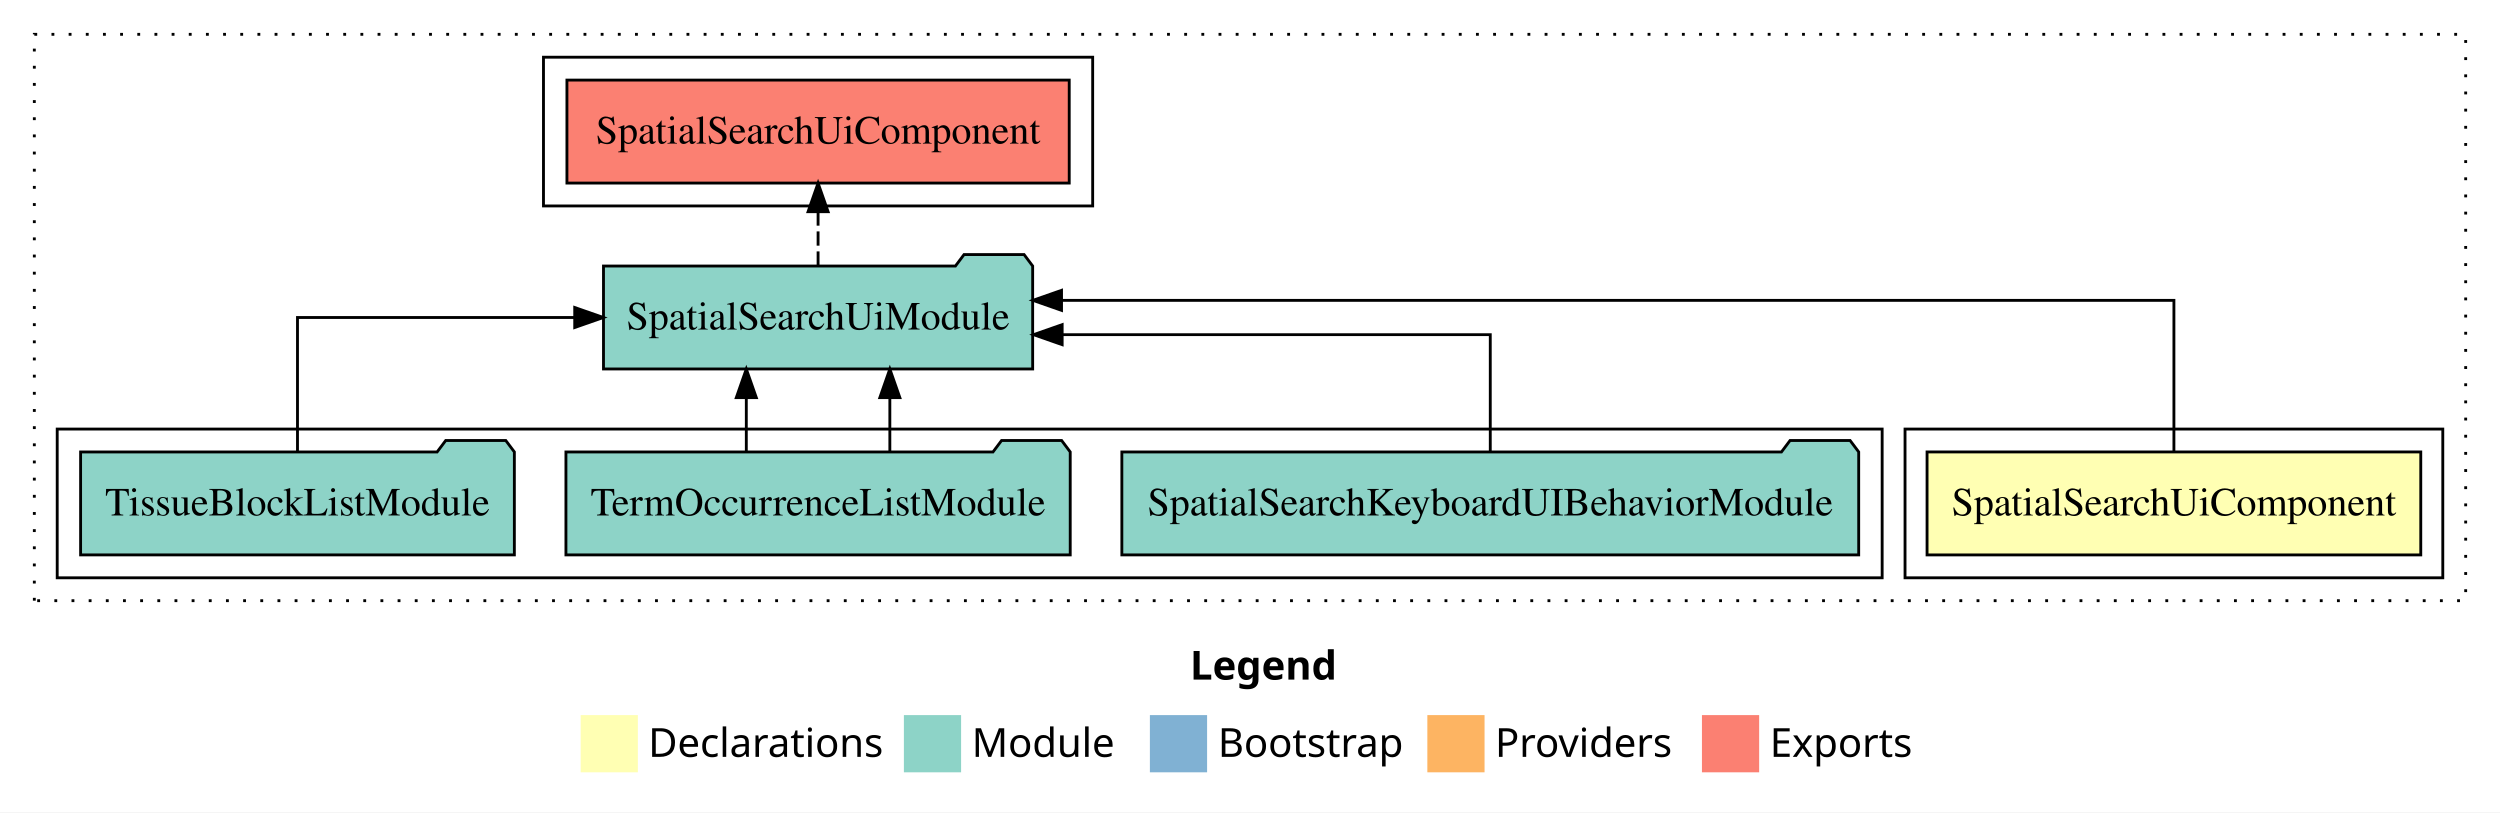
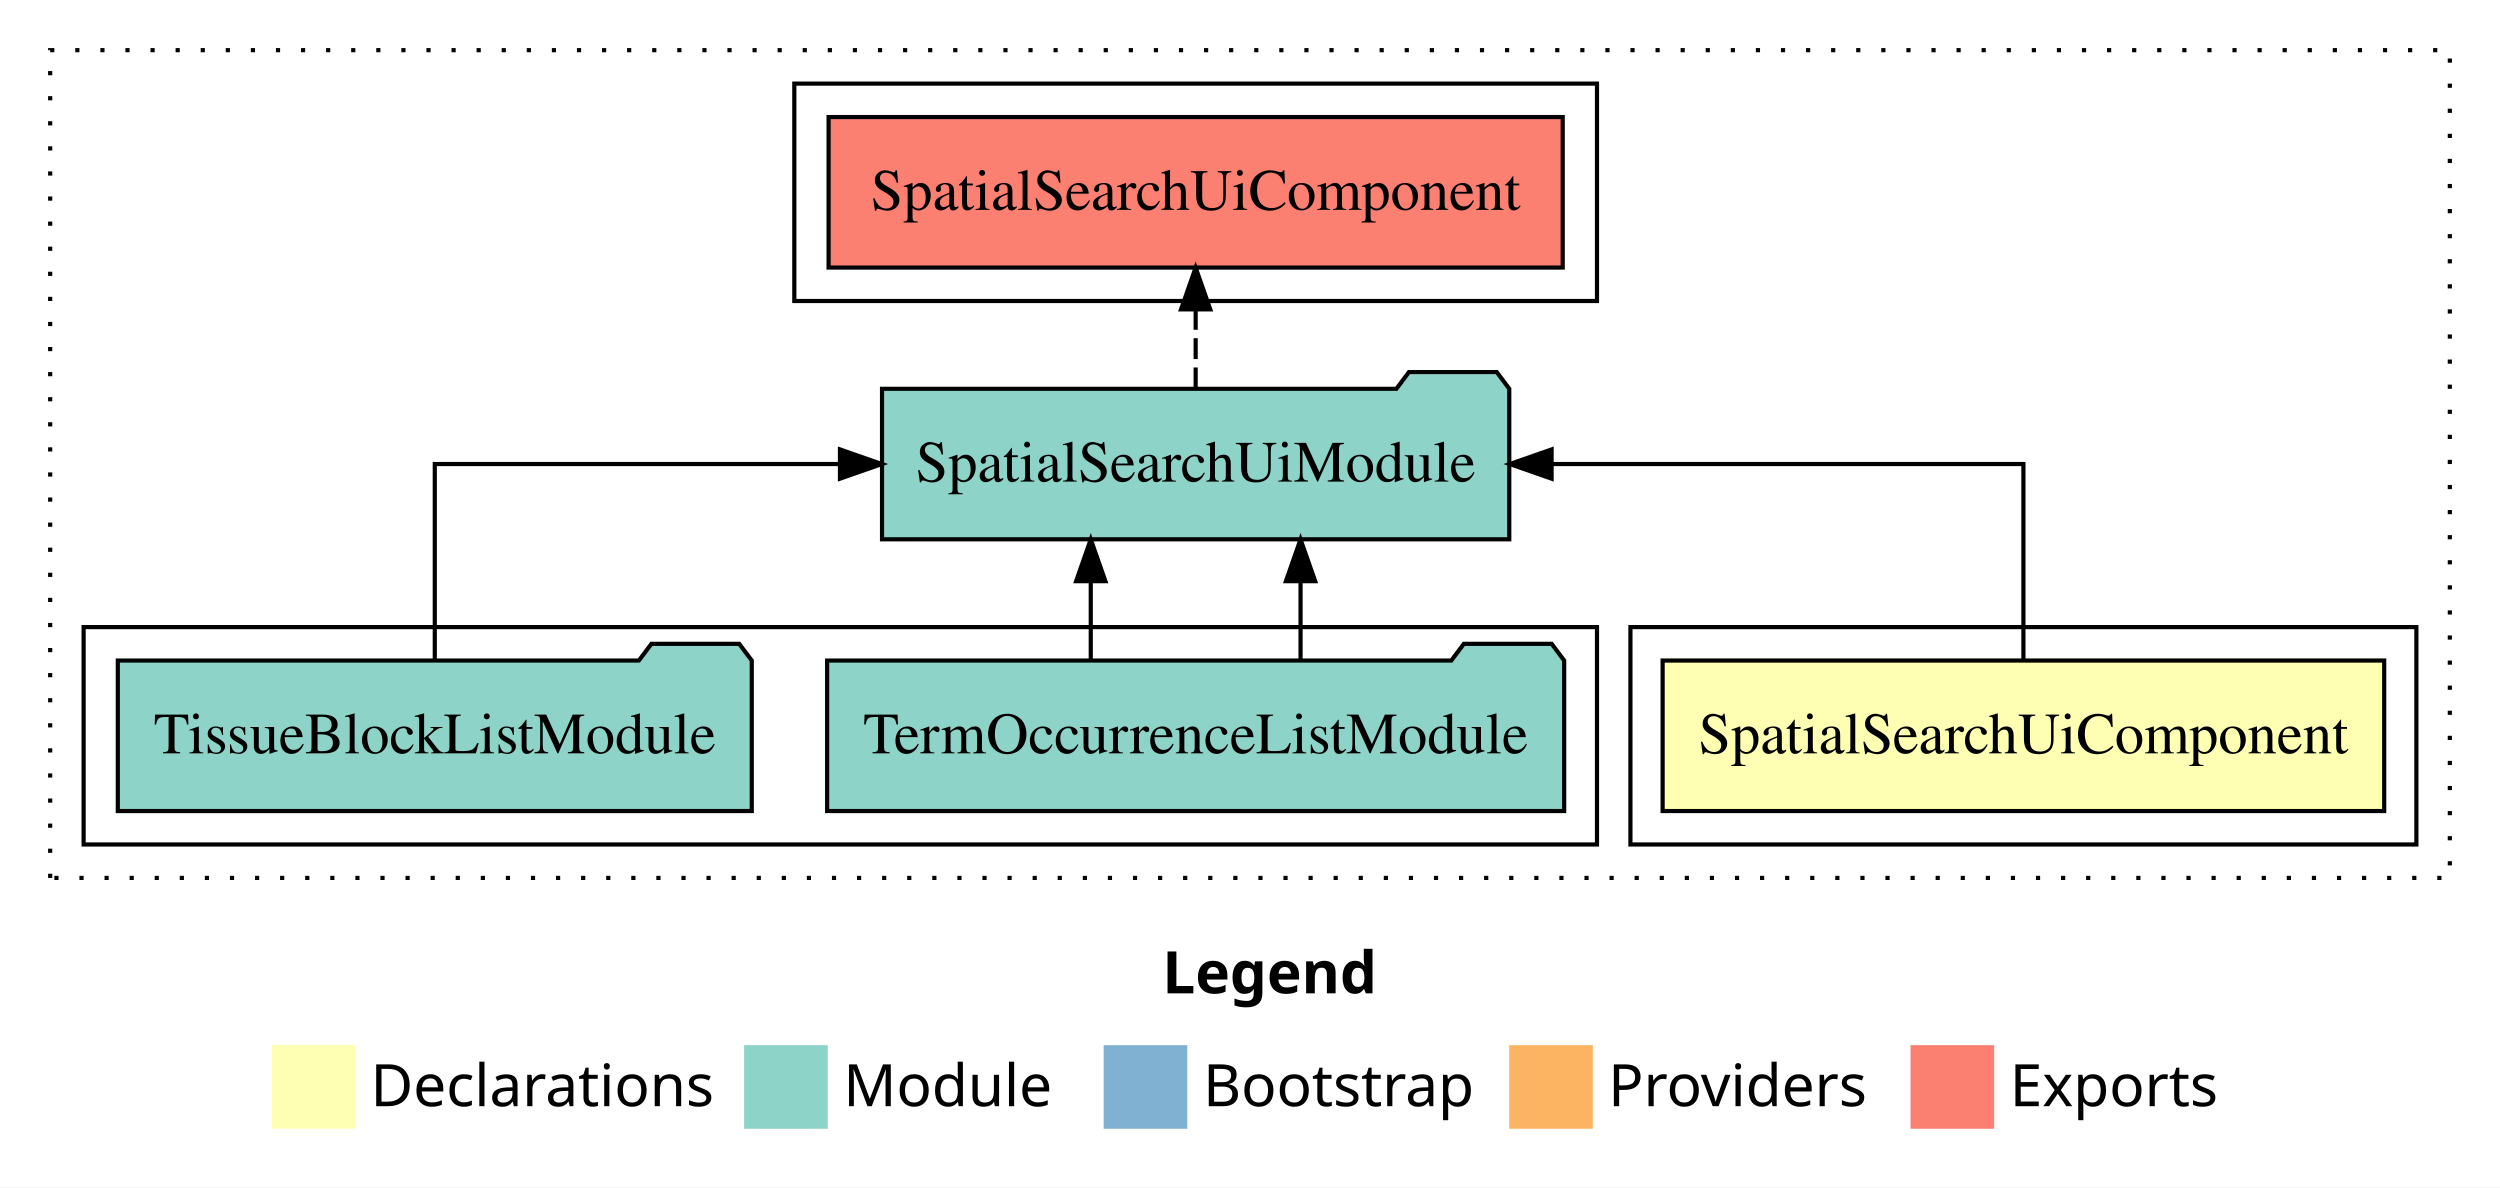
- <svg xmlns="http://www.w3.org/2000/svg" width="874pt" height="284pt" viewBox="0.00 0.00 874.00 284.00">
+ <svg xmlns="http://www.w3.org/2000/svg" width="598pt" height="284pt" viewBox="0.00 0.00 598.00 284.00">
  <g id="graph0" class="graph" transform="scale(1 1) rotate(0) translate(4 280)">
-     <polygon fill="white" stroke="transparent" points="-4,4 -4,-280 870,-280 870,4 -4,4" />
-     <text text-anchor="start" x="412.01" y="-42.4" font-family="Times-12" font-weight="bold" font-size="14.00">Legend</text>
-     <polygon fill="#ffffb3" stroke="transparent" points="199,-10 199,-30 219,-30 219,-10 199,-10" />
-     <text text-anchor="start" x="222.63" y="-15.4" font-family="Times-12" font-size="14.00">  Declarations</text>
-     <polygon fill="#8dd3c7" stroke="transparent" points="312,-10 312,-30 332,-30 332,-10 312,-10" />
-     <text text-anchor="start" x="335.73" y="-15.4" font-family="Times-12" font-size="14.00">  Module</text>
-     <polygon fill="#80b1d3" stroke="transparent" points="398,-10 398,-30 418,-30 418,-10 398,-10" />
-     <text text-anchor="start" x="421.78" y="-15.4" font-family="Times-12" font-size="14.00">  Bootstrap</text>
-     <polygon fill="#fdb462" stroke="transparent" points="495,-10 495,-30 515,-30 515,-10 495,-10" />
-     <text text-anchor="start" x="518.67" y="-15.4" font-family="Times-12" font-size="14.00">  Providers</text>
-     <polygon fill="#fb8072" stroke="transparent" points="591,-10 591,-30 611,-30 611,-10 591,-10" />
-     <text text-anchor="start" x="614.73" y="-15.4" font-family="Times-12" font-size="14.00">  Exports</text>
+     <polygon fill="white" stroke="transparent" points="-4,4 -4,-280 594,-280 594,4 -4,4" />
+     <text text-anchor="start" x="274.01" y="-42.4" font-family="Times-12" font-weight="bold" font-size="14.00">Legend</text>
+     <polygon fill="#ffffb3" stroke="transparent" points="61,-10 61,-30 81,-30 81,-10 61,-10" />
+     <text text-anchor="start" x="84.63" y="-15.4" font-family="Times-12" font-size="14.00">  Declarations</text>
+     <polygon fill="#8dd3c7" stroke="transparent" points="174,-10 174,-30 194,-30 194,-10 174,-10" />
+     <text text-anchor="start" x="197.73" y="-15.4" font-family="Times-12" font-size="14.00">  Module</text>
+     <polygon fill="#80b1d3" stroke="transparent" points="260,-10 260,-30 280,-30 280,-10 260,-10" />
+     <text text-anchor="start" x="283.78" y="-15.4" font-family="Times-12" font-size="14.00">  Bootstrap</text>
+     <polygon fill="#fdb462" stroke="transparent" points="357,-10 357,-30 377,-30 377,-10 357,-10" />
+     <text text-anchor="start" x="380.67" y="-15.4" font-family="Times-12" font-size="14.00">  Providers</text>
+     <polygon fill="#fb8072" stroke="transparent" points="453,-10 453,-30 473,-30 473,-10 453,-10" />
+     <text text-anchor="start" x="476.73" y="-15.4" font-family="Times-12" font-size="14.00">  Exports</text>
    <g id="clust1" class="cluster">
-       <polygon fill="none" stroke="black" stroke-dasharray="1,5" points="8,-70 8,-268 858,-268 858,-70 8,-70" />
+       <polygon fill="none" stroke="black" stroke-dasharray="1,5" points="8,-70 8,-268 582,-268 582,-70 8,-70" />
    </g>
    <g id="clust2" class="cluster">
-       <polygon fill="none" stroke="black" points="662,-78 662,-130 850,-130 850,-78 662,-78" />
+       <polygon fill="none" stroke="black" points="386,-78 386,-130 574,-130 574,-78 386,-78" />
+     </g>
+     <g id="clust4" class="cluster">
+       <polygon fill="none" stroke="black" points="16,-78 16,-130 378,-130 378,-78 16,-78" />
    </g>
    <g id="clust5" class="cluster">
      <polygon fill="none" stroke="black" points="186,-208 186,-260 378,-260 378,-208 186,-208" />
    </g>
-     <g id="clust4" class="cluster">
-       <polygon fill="none" stroke="black" points="16,-78 16,-130 654,-130 654,-78 16,-78" />
-     </g>
    <g id="node1" class="node">
-       <polygon fill="#ffffb3" stroke="black" points="842.3,-122 669.7,-122 669.7,-86 842.3,-86 842.3,-122" />
-       <text text-anchor="middle" x="756" y="-99.8" font-family="Times,serif" font-size="14.00">SpatialSearchUiComponent</text>
+       <polygon fill="#ffffb3" stroke="black" points="566.3,-122 393.7,-122 393.7,-86 566.3,-86 566.3,-122" />
+       <text text-anchor="middle" x="480" y="-99.8" font-family="Times,serif" font-size="14.00">SpatialSearchUiComponent</text>
    </g>
    <g id="node2" class="node">
      <polygon fill="#8dd3c7" stroke="black" points="357.02,-187 354.02,-191 333.02,-191 330.02,-187 206.98,-187 206.98,-151 357.02,-151 357.02,-187" />
      <text text-anchor="middle" x="282" y="-164.8" font-family="Times,serif" font-size="14.00">SpatialSearchUiModule</text>
    </g>
    <g id="edge1" class="edge">
-       <path fill="none" stroke="black" d="M756,-122.28C756,-143.32 756,-175 756,-175 756,-175 367.11,-175 367.11,-175" />
-       <polygon fill="black" stroke="black" points="367.11,-171.5 357.11,-175 367.11,-178.5 367.11,-171.5" />
+       <path fill="none" stroke="black" d="M480,-122.11C480,-141.34 480,-169 480,-169 480,-169 367.14,-169 367.14,-169" />
+       <polygon fill="black" stroke="black" points="367.14,-165.5 357.14,-169 367.14,-172.5 367.14,-165.5" />
    </g>
-     <g id="node6" class="node">
+     <g id="node5" class="node">
      <polygon fill="#fb8072" stroke="black" points="369.8,-252 194.2,-252 194.2,-216 369.8,-216 369.8,-252" />
      <text text-anchor="middle" x="282" y="-229.8" font-family="Times,serif" font-size="14.00">SpatialSearchUiComponent </text>
    </g>
-     <g id="edge6" class="edge">
+     <g id="edge5" class="edge">
      <path fill="none" stroke="black" stroke-dasharray="5,2" d="M282,-187.11C282,-187.11 282,-205.99 282,-205.99" />
      <polygon fill="black" stroke="black" points="278.5,-205.99 282,-215.99 285.5,-205.99 278.5,-205.99" />
    </g>
    <g id="node3" class="node">
-       <polygon fill="#8dd3c7" stroke="black" points="645.8,-122 642.8,-126 621.8,-126 618.8,-122 388.2,-122 388.2,-86 645.8,-86 645.8,-122" />
-       <text text-anchor="middle" x="517" y="-99.8" font-family="Times,serif" font-size="14.00">SpatialSearchKeyboardUIBehaviorModule</text>
+       <polygon fill="#8dd3c7" stroke="black" points="370.15,-122 367.15,-126 346.15,-126 343.15,-122 193.85,-122 193.85,-86 370.15,-86 370.15,-122" />
+       <text text-anchor="middle" x="282" y="-99.8" font-family="Times,serif" font-size="14.00">TermOccurrenceListModule</text>
    </g>
    <g id="edge2" class="edge">
-       <path fill="none" stroke="black" d="M517,-122.02C517,-139.37 517,-163 517,-163 517,-163 367.33,-163 367.33,-163" />
-       <polygon fill="black" stroke="black" points="367.33,-159.5 357.33,-163 367.33,-166.5 367.33,-159.5" />
-     </g>
-     <g id="node4" class="node">
-       <polygon fill="#8dd3c7" stroke="black" points="370.15,-122 367.15,-126 346.15,-126 343.15,-122 193.85,-122 193.85,-86 370.15,-86 370.15,-122" />
-       <text text-anchor="middle" x="282" y="-99.8" font-family="Times,serif" font-size="14.00">TermOccurrenceListModule</text>
+       <path fill="none" stroke="black" d="M256.91,-122.11C256.91,-122.11 256.91,-140.99 256.91,-140.99" />
+       <polygon fill="black" stroke="black" points="253.41,-140.99 256.91,-150.99 260.41,-140.99 253.41,-140.99" />
    </g>
    <g id="edge3" class="edge">
      <path fill="none" stroke="black" d="M307.09,-122.11C307.09,-122.11 307.09,-140.99 307.09,-140.99" />
      <polygon fill="black" stroke="black" points="303.59,-140.99 307.09,-150.99 310.59,-140.99 303.59,-140.99" />
    </g>
-     <g id="edge4" class="edge">
-       <path fill="none" stroke="black" d="M256.91,-122.11C256.91,-122.11 256.91,-140.99 256.91,-140.99" />
-       <polygon fill="black" stroke="black" points="253.41,-140.99 256.91,-150.99 260.41,-140.99 253.41,-140.99" />
-     </g>
-     <g id="node5" class="node">
+     <g id="node4" class="node">
      <polygon fill="#8dd3c7" stroke="black" points="175.82,-122 172.82,-126 151.82,-126 148.82,-122 24.18,-122 24.18,-86 175.82,-86 175.82,-122" />
      <text text-anchor="middle" x="100" y="-99.8" font-family="Times,serif" font-size="14.00">TissueBlockListModule</text>
    </g>
-     <g id="edge5" class="edge">
+     <g id="edge4" class="edge">
      <path fill="none" stroke="black" d="M100,-122.11C100,-141.34 100,-169 100,-169 100,-169 196.92,-169 196.92,-169" />
      <polygon fill="black" stroke="black" points="196.92,-172.5 206.92,-169 196.92,-165.5 196.92,-172.5" />
    </g>
  </g>
</svg>
